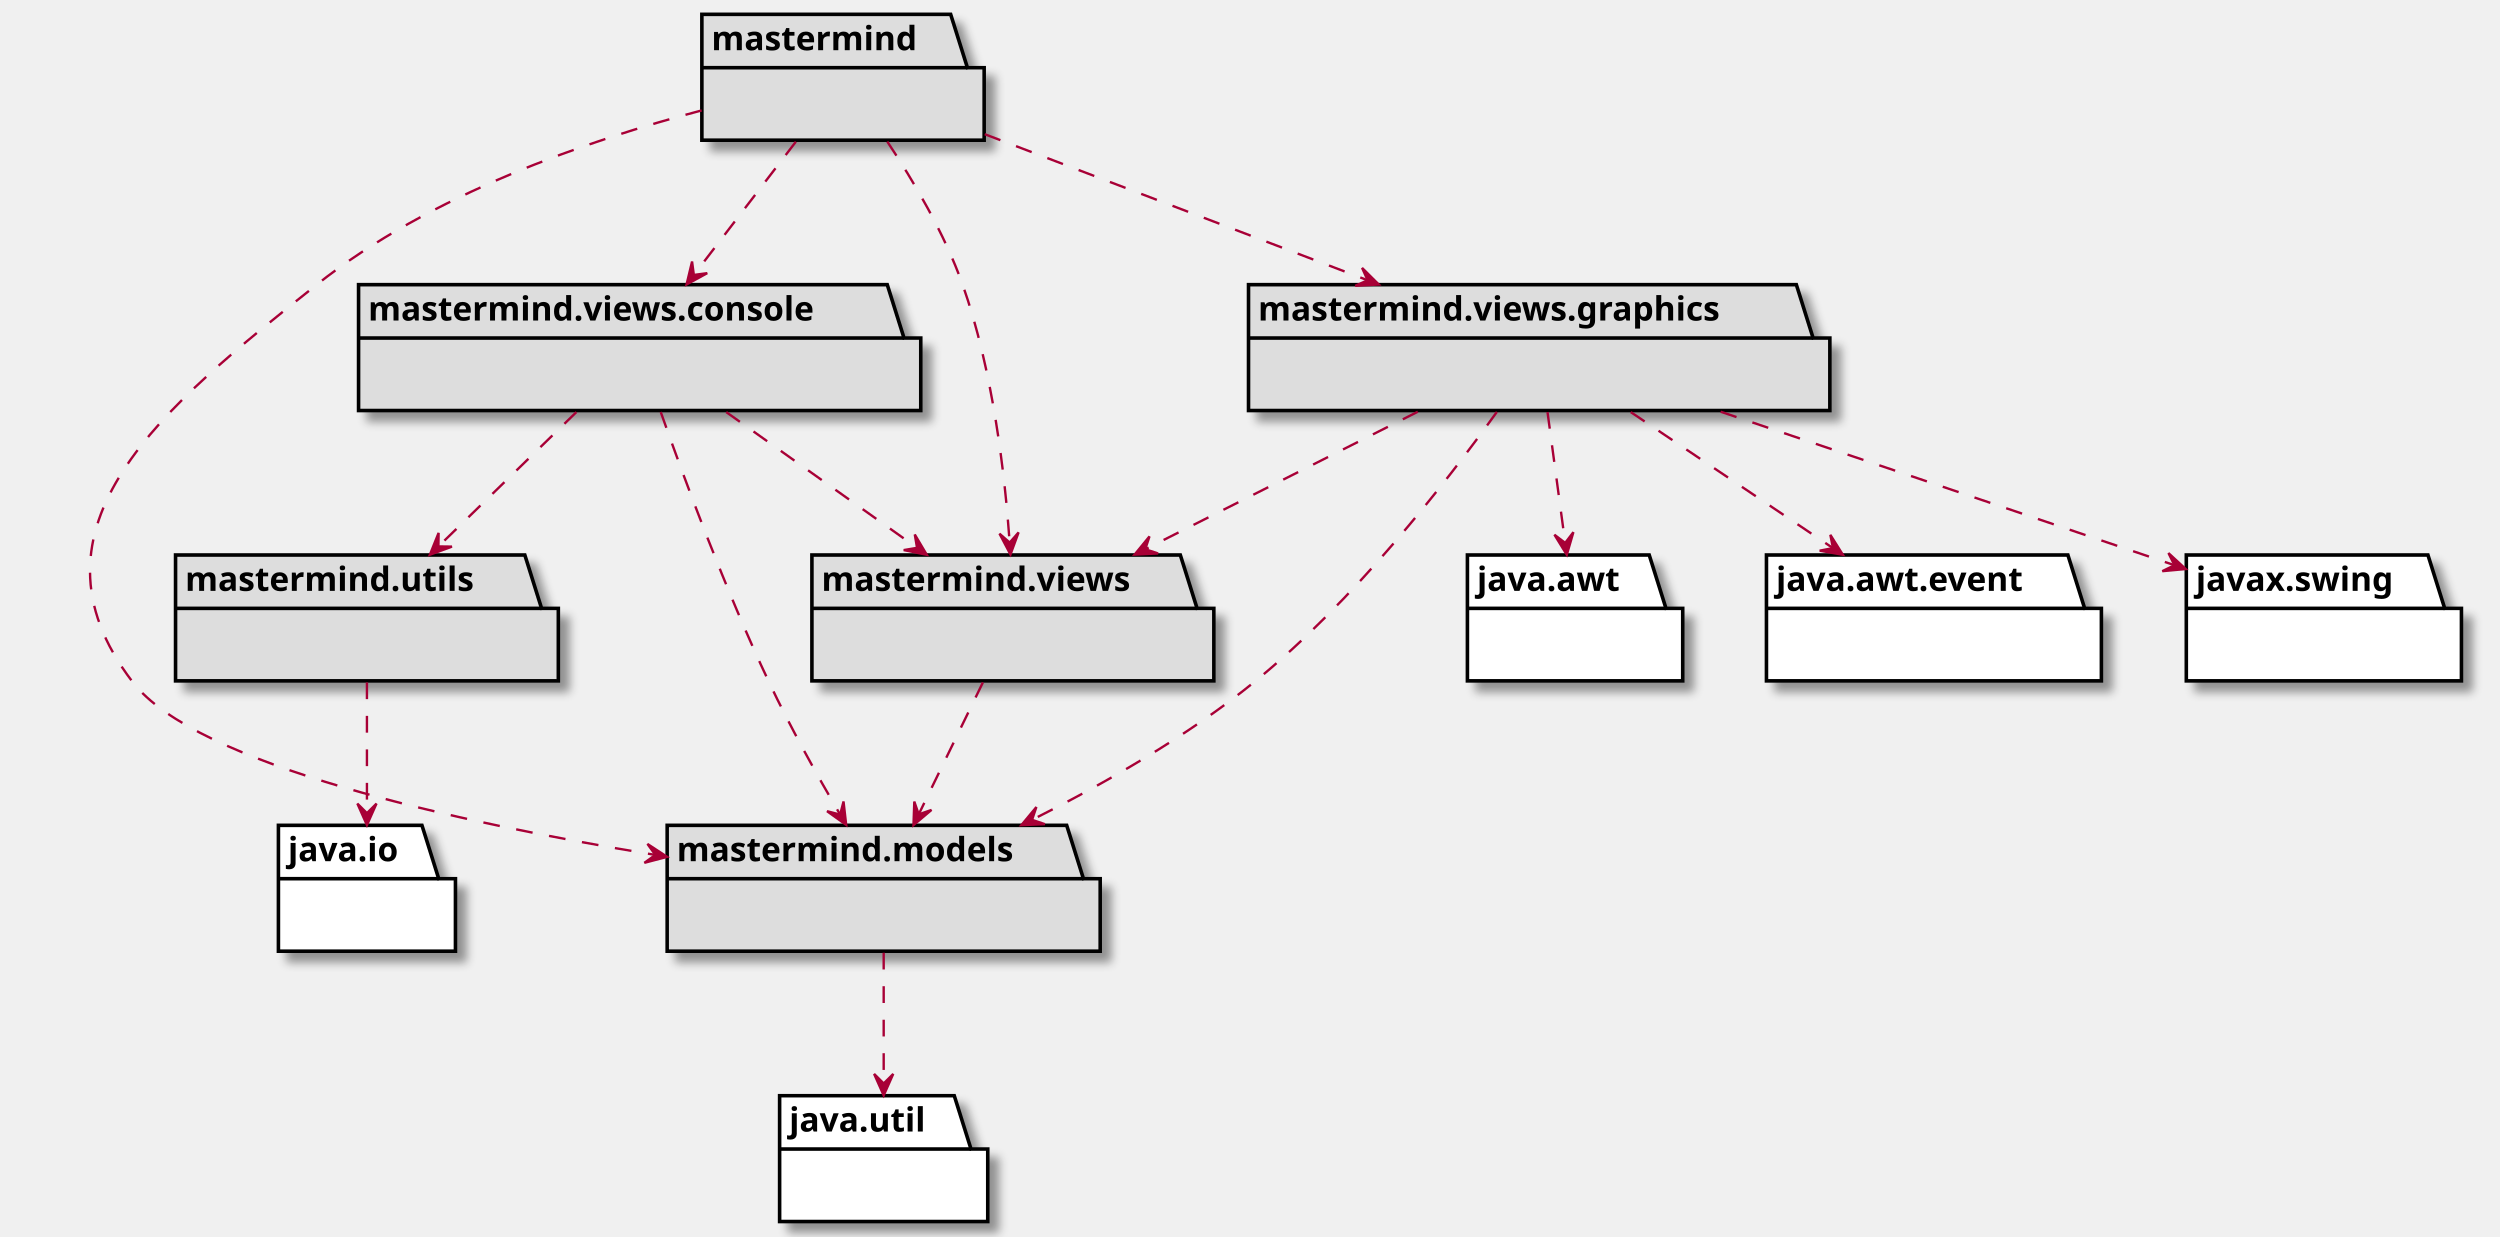
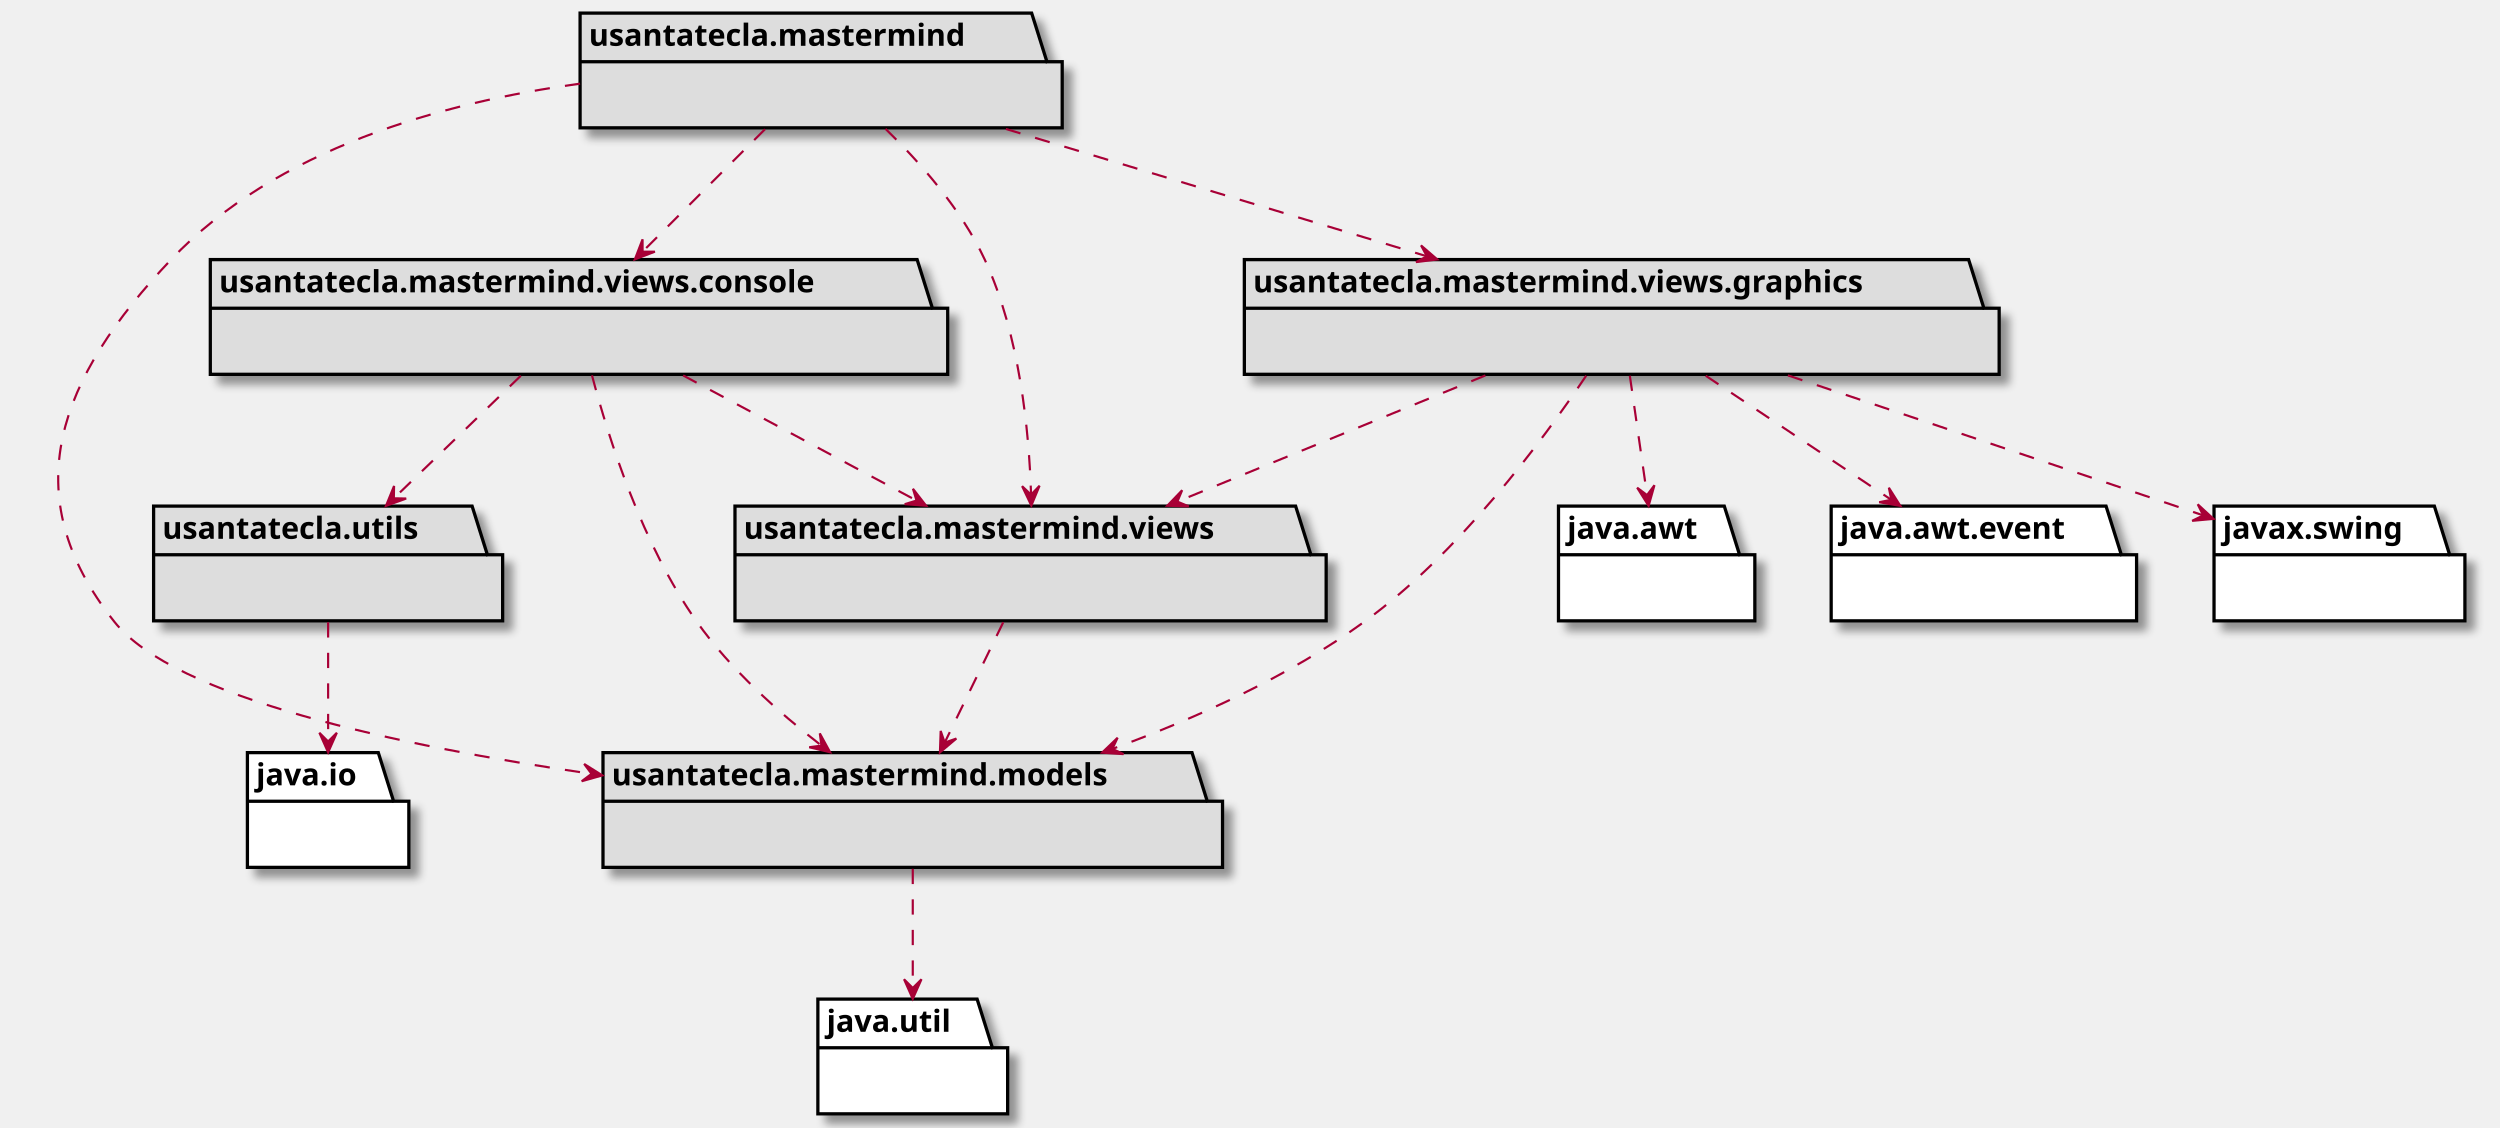
- <svg xmlns="http://www.w3.org/2000/svg" contentScriptType="application/ecmascript" contentStyleType="text/css" height="517px" preserveAspectRatio="none" style="width:1045px;height:517px;" version="1.1" viewBox="0 0 1045 517" width="1045px" zoomAndPan="magnify">
+ <svg xmlns="http://www.w3.org/2000/svg" contentScriptType="application/ecmascript" contentStyleType="text/css" height="517px" preserveAspectRatio="none" style="width:1146px;height:517px;" version="1.1" viewBox="0 0 1146 517" width="1146px" zoomAndPan="magnify">
  <defs>
-     <filter height="300%" id="f1dd95qghizthc" width="300%" x="-1" y="-1">
+     <filter height="300%" id="fvqt72dh918vp" width="300%" x="-1" y="-1">
      <feGaussianBlur result="blurOut" stdDeviation="2.0" />
      <feColorMatrix in="blurOut" result="blurOut2" type="matrix" values="0 0 0 0 0 0 0 0 0 0 0 0 0 0 0 0 0 0 .4 0" />
      <feOffset dx="4.0" dy="4.0" in="blurOut2" result="blurOut3" />
      <feBlend in="SourceGraphic" in2="blurOut3" mode="normal" />
    </filter>
  </defs>
  <g>
-     <polygon fill="#DDDDDD" filter="url(#f1dd95qghizthc)" points="293.379,6,397.379,6,404.379,28.297,411.379,28.297,411.379,58.594,293.379,58.594,293.379,6" style="stroke: #000000; stroke-width: 1.5;" />
-     <line style="stroke: #000000; stroke-width: 1.5;" x1="293.379" x2="404.379" y1="28.297" y2="28.297" />
-     <text fill="#000000" font-family="sans-serif" font-size="14" font-weight="bold" lengthAdjust="spacingAndGlyphs" textLength="98" x="297.379" y="20.995">mastermind</text>
-     <polygon fill="#DDDDDD" filter="url(#f1dd95qghizthc)" points="278.879,345,445.879,345,452.879,367.297,459.879,367.297,459.879,397.594,278.879,397.594,278.879,345" style="stroke: #000000; stroke-width: 1.5;" />
-     <line style="stroke: #000000; stroke-width: 1.5;" x1="278.879" x2="452.879" y1="367.297" y2="367.297" />
-     <text fill="#000000" font-family="sans-serif" font-size="14" font-weight="bold" lengthAdjust="spacingAndGlyphs" textLength="161" x="282.879" y="359.995">mastermind.models</text>
-     <polygon fill="#FFFFFF" filter="url(#f1dd95qghizthc)" points="325.879,458,398.879,458,405.879,480.297,412.879,480.297,412.879,510.594,325.879,510.594,325.879,458" style="stroke: #000000; stroke-width: 1.5;" />
-     <line style="stroke: #000000; stroke-width: 1.5;" x1="325.879" x2="405.879" y1="480.297" y2="480.297" />
-     <text fill="#000000" font-family="sans-serif" font-size="14" font-weight="bold" lengthAdjust="spacingAndGlyphs" textLength="67" x="329.879" y="472.995">java.util</text>
-     <polygon fill="#DDDDDD" filter="url(#f1dd95qghizthc)" points="73.379,232,219.379,232,226.379,254.297,233.379,254.297,233.379,284.594,73.379,284.594,73.379,232" style="stroke: #000000; stroke-width: 1.5;" />
-     <line style="stroke: #000000; stroke-width: 1.5;" x1="73.379" x2="226.379" y1="254.297" y2="254.297" />
-     <text fill="#000000" font-family="sans-serif" font-size="14" font-weight="bold" lengthAdjust="spacingAndGlyphs" textLength="140" x="77.379" y="246.995">mastermind.utils</text>
-     <polygon fill="#FFFFFF" filter="url(#f1dd95qghizthc)" points="116.379,345,176.379,345,183.379,367.297,190.379,367.297,190.379,397.594,116.379,397.594,116.379,345" style="stroke: #000000; stroke-width: 1.5;" />
-     <line style="stroke: #000000; stroke-width: 1.5;" x1="116.379" x2="183.379" y1="367.297" y2="367.297" />
-     <text fill="#000000" font-family="sans-serif" font-size="14" font-weight="bold" lengthAdjust="spacingAndGlyphs" textLength="54" x="120.379" y="359.995">java.io</text>
-     <polygon fill="#DDDDDD" filter="url(#f1dd95qghizthc)" points="339.379,232,493.379,232,500.379,254.297,507.379,254.297,507.379,284.594,339.379,284.594,339.379,232" style="stroke: #000000; stroke-width: 1.5;" />
-     <line style="stroke: #000000; stroke-width: 1.5;" x1="339.379" x2="500.379" y1="254.297" y2="254.297" />
-     <text fill="#000000" font-family="sans-serif" font-size="14" font-weight="bold" lengthAdjust="spacingAndGlyphs" textLength="148" x="343.379" y="246.995">mastermind.views</text>
-     <polygon fill="#DDDDDD" filter="url(#f1dd95qghizthc)" points="149.879,119,370.879,119,377.879,141.297,384.879,141.297,384.879,171.594,149.879,171.594,149.879,119" style="stroke: #000000; stroke-width: 1.5;" />
-     <line style="stroke: #000000; stroke-width: 1.5;" x1="149.879" x2="377.879" y1="141.297" y2="141.297" />
-     <text fill="#000000" font-family="sans-serif" font-size="14" font-weight="bold" lengthAdjust="spacingAndGlyphs" textLength="215" x="153.879" y="133.995">mastermind.views.console</text>
-     <polygon fill="#DDDDDD" filter="url(#f1dd95qghizthc)" points="521.879,119,750.879,119,757.879,141.297,764.879,141.297,764.879,171.594,521.879,171.594,521.879,119" style="stroke: #000000; stroke-width: 1.5;" />
-     <line style="stroke: #000000; stroke-width: 1.5;" x1="521.879" x2="757.879" y1="141.297" y2="141.297" />
-     <text fill="#000000" font-family="sans-serif" font-size="14" font-weight="bold" lengthAdjust="spacingAndGlyphs" textLength="223" x="525.879" y="133.995">mastermind.views.graphics</text>
-     <polygon fill="#FFFFFF" filter="url(#f1dd95qghizthc)" points="613.379,232,689.379,232,696.379,254.297,703.379,254.297,703.379,284.594,613.379,284.594,613.379,232" style="stroke: #000000; stroke-width: 1.5;" />
-     <line style="stroke: #000000; stroke-width: 1.5;" x1="613.379" x2="696.379" y1="254.297" y2="254.297" />
-     <text fill="#000000" font-family="sans-serif" font-size="14" font-weight="bold" lengthAdjust="spacingAndGlyphs" textLength="70" x="617.379" y="246.995">java.awt</text>
-     <polygon fill="#FFFFFF" filter="url(#f1dd95qghizthc)" points="738.379,232,864.379,232,871.379,254.297,878.379,254.297,878.379,284.594,738.379,284.594,738.379,232" style="stroke: #000000; stroke-width: 1.5;" />
-     <line style="stroke: #000000; stroke-width: 1.5;" x1="738.379" x2="871.379" y1="254.297" y2="254.297" />
-     <text fill="#000000" font-family="sans-serif" font-size="14" font-weight="bold" lengthAdjust="spacingAndGlyphs" textLength="120" x="742.379" y="246.995">java.awt.event</text>
-     <polygon fill="#FFFFFF" filter="url(#f1dd95qghizthc)" points="913.879,232,1014.879,232,1021.879,254.297,1028.879,254.297,1028.879,284.594,913.879,284.594,913.879,232" style="stroke: #000000; stroke-width: 1.5;" />
-     <line style="stroke: #000000; stroke-width: 1.5;" x1="913.879" x2="1021.879" y1="254.297" y2="254.297" />
-     <text fill="#000000" font-family="sans-serif" font-size="14" font-weight="bold" lengthAdjust="spacingAndGlyphs" textLength="95" x="917.879" y="246.995">javax.swing</text>
-     <path codeLine="2" d="M370.882,59.184 C381.756,75.537 394.813,97.6 402.379,119 C414.971,154.616 420.013,198.002 422.032,226.616 " fill="none" id="mastermind-to-mastermind.views" style="stroke: #A80036; stroke-width: 1.0; stroke-dasharray: 7.0,7.0;" />
-     <polygon fill="#A80036" points="422.375,231.782,425.77,222.537,422.044,226.793,417.787,223.067,422.375,231.782" style="stroke: #A80036; stroke-width: 1.0;" />
-     <path codeLine="3" d="M293.298,46.161 C245.965,58.581 179.852,81.26 132.379,119 C68.716,169.61 6,220.378 55.379,285 C81.938,319.758 191.255,343.75 273.493,357.283 " fill="none" id="mastermind-to-mastermind.models" style="stroke: #A80036; stroke-width: 1.0; stroke-dasharray: 7.0,7.0;" />
-     <polygon fill="#A80036" points="278.87,358.159,270.631,352.763,273.935,357.355,269.344,360.659,278.87,358.159" style="stroke: #A80036; stroke-width: 1.0;" />
-     <path codeLine="4" d="M332.665,59.245 C320.005,75.776 303.517,97.308 290.278,114.597 " fill="none" id="mastermind-to-mastermind.views.console" style="stroke: #A80036; stroke-width: 1.0; stroke-dasharray: 7.0,7.0;" />
-     <polygon fill="#A80036" points="286.986,118.895,295.634,114.181,290.026,114.925,289.282,109.317,286.986,118.895" style="stroke: #A80036; stroke-width: 1.0;" />
-     <path codeLine="5" d="M411.618,56.096 C457.902,73.751 522.411,98.358 571.622,117.129 " fill="none" id="mastermind-to-mastermind.views.graphics" style="stroke: #A80036; stroke-width: 1.0; stroke-dasharray: 7.0,7.0;" />
-     <polygon fill="#A80036" points="576.335,118.927,569.351,111.983,571.663,117.145,566.5,119.458,576.335,118.927" style="stroke: #A80036; stroke-width: 1.0;" />
-     <path d="M369.379,398.245 C369.379,414.496 369.379,435.579 369.379,452.714 " fill="none" id="mastermind.models-to-java.util" style="stroke: #A80036; stroke-width: 1.0; stroke-dasharray: 7.0,7.0;" />
-     <polygon fill="#A80036" points="369.379,457.895,373.379,448.895,369.379,452.895,365.379,448.895,369.379,457.895" style="stroke: #A80036; stroke-width: 1.0;" />
-     <path d="M153.379,285.245 C153.379,301.496 153.379,322.579 153.379,339.714 " fill="none" id="mastermind.utils-to-java.io" style="stroke: #A80036; stroke-width: 1.0; stroke-dasharray: 7.0,7.0;" />
-     <polygon fill="#A80036" points="153.379,344.895,157.379,335.895,153.379,339.895,149.379,335.895,153.379,344.895" style="stroke: #A80036; stroke-width: 1.0;" />
-     <path d="M410.854,285.245 C402.88,301.636 392.515,322.943 384.141,340.156 " fill="none" id="mastermind.views-to-mastermind.models" style="stroke: #A80036; stroke-width: 1.0; stroke-dasharray: 7.0,7.0;" />
-     <polygon fill="#A80036" points="381.835,344.895,389.369,338.552,384.022,340.399,382.175,335.052,381.835,344.895" style="stroke: #A80036; stroke-width: 1.0;" />
-     <path d="M303.561,172.245 C327.384,189.196 358.598,211.406 383.194,228.907 " fill="none" id="mastermind.views.console-to-mastermind.views" style="stroke: #A80036; stroke-width: 1.0; stroke-dasharray: 7.0,7.0;" />
-     <polygon fill="#A80036" points="387.393,231.895,382.378,223.418,383.319,228.996,377.741,229.937,387.393,231.895" style="stroke: #A80036; stroke-width: 1.0;" />
-     <path d="M276.188,172.223 C286.11,200.376 303.232,246.619 321.379,285 C330.291,303.85 341.663,324.235 351.101,340.37 " fill="none" id="mastermind.views.console-to-mastermind.models" style="stroke: #A80036; stroke-width: 1.0; stroke-dasharray: 7.0,7.0;" />
-     <polygon fill="#A80036" points="353.708,344.804,352.594,335.018,351.174,340.494,345.698,339.073,353.708,344.804" style="stroke: #A80036; stroke-width: 1.0;" />
-     <path d="M240.938,172.245 C223.816,188.916 201.471,210.673 183.64,228.035 " fill="none" id="mastermind.views.console-to-mastermind.utils" style="stroke: #A80036; stroke-width: 1.0; stroke-dasharray: 7.0,7.0;" />
-     <polygon fill="#A80036" points="179.676,231.895,188.915,228.482,183.258,228.407,183.334,222.751,179.676,231.895" style="stroke: #A80036; stroke-width: 1.0;" />
-     <path d="M646.858,172.245 C649.054,188.496 651.903,209.579 654.219,226.714 " fill="none" id="mastermind.views.graphics-to-java.awt" style="stroke: #A80036; stroke-width: 1.0; stroke-dasharray: 7.0,7.0;" />
-     <polygon fill="#A80036" points="654.919,231.895,657.679,222.441,654.25,226.94,649.751,223.511,654.919,231.895" style="stroke: #A80036; stroke-width: 1.0;" />
-     <path d="M681.648,172.245 C706.846,189.196 739.861,211.406 765.876,228.907 " fill="none" id="mastermind.views.graphics-to-java.awt.event" style="stroke: #A80036; stroke-width: 1.0; stroke-dasharray: 7.0,7.0;" />
-     <polygon fill="#A80036" points="770.317,231.895,765.083,223.552,766.169,229.104,760.617,230.189,770.317,231.895" style="stroke: #A80036; stroke-width: 1.0;" />
-     <path d="M592.63,172.105 C558.626,189.262 513.854,211.851 478.9,229.487 " fill="none" id="mastermind.views.graphics-to-mastermind.views" style="stroke: #A80036; stroke-width: 1.0; stroke-dasharray: 7.0,7.0;" />
-     <polygon fill="#A80036" points="474.253,231.832,484.09,231.351,478.717,229.581,480.488,224.208,474.253,231.832" style="stroke: #A80036; stroke-width: 1.0;" />
-     <path d="M625.703,172.171 C604.269,201.965 565.83,251.307 524.379,285 C496.31,307.816 461.285,327.726 431.635,342.579 " fill="none" id="mastermind.views.graphics-to-mastermind.models" style="stroke: #A80036; stroke-width: 1.0; stroke-dasharray: 7.0,7.0;" />
-     <polygon fill="#A80036" points="426.924,344.919,436.764,344.498,431.402,342.695,433.205,337.333,426.924,344.919" style="stroke: #A80036; stroke-width: 1.0;" />
-     <path d="M719.226,172.092 C769.488,189.06 836.881,211.832 896.379,232 C900.404,233.365 904.551,234.771 908.731,236.19 " fill="none" id="mastermind.views.graphics-to-javax.swing" style="stroke: #A80036; stroke-width: 1.0; stroke-dasharray: 7.0,7.0;" />
-     <polygon fill="#A80036" points="913.648,237.859,906.412,231.178,908.913,236.252,903.84,238.754,913.648,237.859" style="stroke: #A80036; stroke-width: 1.0;" />
+     <polygon fill="#DDDDDD" filter="url(#fvqt72dh918vp)" points="265.911,6,472.911,6,479.911,28.297,486.911,28.297,486.911,58.594,265.911,58.594,265.911,6" style="stroke: #000000; stroke-width: 1.5;" />
+     <line style="stroke: #000000; stroke-width: 1.5;" x1="265.911" x2="479.911" y1="28.297" y2="28.297" />
+     <text fill="#000000" font-family="sans-serif" font-size="14" font-weight="bold" lengthAdjust="spacingAndGlyphs" textLength="201" x="269.911" y="20.995">usantatecla.mastermind</text>
+     <polygon fill="#DDDDDD" filter="url(#fvqt72dh918vp)" points="276.411,345,546.411,345,553.411,367.297,560.411,367.297,560.411,397.594,276.411,397.594,276.411,345" style="stroke: #000000; stroke-width: 1.5;" />
+     <line style="stroke: #000000; stroke-width: 1.5;" x1="276.411" x2="553.411" y1="367.297" y2="367.297" />
+     <text fill="#000000" font-family="sans-serif" font-size="14" font-weight="bold" lengthAdjust="spacingAndGlyphs" textLength="264" x="280.411" y="359.995">usantatecla.mastermind.models</text>
+     <polygon fill="#FFFFFF" filter="url(#fvqt72dh918vp)" points="374.911,458,447.911,458,454.911,480.297,461.911,480.297,461.911,510.594,374.911,510.594,374.911,458" style="stroke: #000000; stroke-width: 1.5;" />
+     <line style="stroke: #000000; stroke-width: 1.5;" x1="374.911" x2="454.911" y1="480.297" y2="480.297" />
+     <text fill="#000000" font-family="sans-serif" font-size="14" font-weight="bold" lengthAdjust="spacingAndGlyphs" textLength="67" x="378.911" y="472.995">java.util</text>
+     <polygon fill="#DDDDDD" filter="url(#fvqt72dh918vp)" points="70.412,232,216.412,232,223.412,254.297,230.412,254.297,230.412,284.594,70.412,284.594,70.412,232" style="stroke: #000000; stroke-width: 1.5;" />
+     <line style="stroke: #000000; stroke-width: 1.5;" x1="70.412" x2="223.412" y1="254.297" y2="254.297" />
+     <text fill="#000000" font-family="sans-serif" font-size="14" font-weight="bold" lengthAdjust="spacingAndGlyphs" textLength="140" x="74.412" y="246.995">usantatecla.utils</text>
+     <polygon fill="#FFFFFF" filter="url(#fvqt72dh918vp)" points="113.412,345,173.412,345,180.412,367.297,187.412,367.297,187.412,397.594,113.412,397.594,113.412,345" style="stroke: #000000; stroke-width: 1.5;" />
+     <line style="stroke: #000000; stroke-width: 1.5;" x1="113.412" x2="180.412" y1="367.297" y2="367.297" />
+     <text fill="#000000" font-family="sans-serif" font-size="14" font-weight="bold" lengthAdjust="spacingAndGlyphs" textLength="54" x="117.412" y="359.995">java.io</text>
+     <polygon fill="#DDDDDD" filter="url(#fvqt72dh918vp)" points="336.911,232,593.911,232,600.911,254.297,607.911,254.297,607.911,284.594,336.911,284.594,336.911,232" style="stroke: #000000; stroke-width: 1.5;" />
+     <line style="stroke: #000000; stroke-width: 1.5;" x1="336.911" x2="600.911" y1="254.297" y2="254.297" />
+     <text fill="#000000" font-family="sans-serif" font-size="14" font-weight="bold" lengthAdjust="spacingAndGlyphs" textLength="251" x="340.911" y="246.995">usantatecla.mastermind.views</text>
+     <polygon fill="#DDDDDD" filter="url(#fvqt72dh918vp)" points="96.412,119,420.412,119,427.412,141.297,434.412,141.297,434.412,171.594,96.412,171.594,96.412,119" style="stroke: #000000; stroke-width: 1.5;" />
+     <line style="stroke: #000000; stroke-width: 1.5;" x1="96.412" x2="427.412" y1="141.297" y2="141.297" />
+     <text fill="#000000" font-family="sans-serif" font-size="14" font-weight="bold" lengthAdjust="spacingAndGlyphs" textLength="318" x="100.412" y="133.995">usantatecla.mastermind.views.console</text>
+     <polygon fill="#DDDDDD" filter="url(#fvqt72dh918vp)" points="570.411,119,902.411,119,909.411,141.297,916.411,141.297,916.411,171.594,570.411,171.594,570.411,119" style="stroke: #000000; stroke-width: 1.5;" />
+     <line style="stroke: #000000; stroke-width: 1.5;" x1="570.411" x2="909.411" y1="141.297" y2="141.297" />
+     <text fill="#000000" font-family="sans-serif" font-size="14" font-weight="bold" lengthAdjust="spacingAndGlyphs" textLength="326" x="574.411" y="133.995">usantatecla.mastermind.views.graphics</text>
+     <polygon fill="#FFFFFF" filter="url(#fvqt72dh918vp)" points="714.411,232,790.411,232,797.411,254.297,804.411,254.297,804.411,284.594,714.411,284.594,714.411,232" style="stroke: #000000; stroke-width: 1.5;" />
+     <line style="stroke: #000000; stroke-width: 1.5;" x1="714.411" x2="797.411" y1="254.297" y2="254.297" />
+     <text fill="#000000" font-family="sans-serif" font-size="14" font-weight="bold" lengthAdjust="spacingAndGlyphs" textLength="70" x="718.411" y="246.995">java.awt</text>
+     <polygon fill="#FFFFFF" filter="url(#fvqt72dh918vp)" points="839.411,232,965.411,232,972.411,254.297,979.411,254.297,979.411,284.594,839.411,284.594,839.411,232" style="stroke: #000000; stroke-width: 1.5;" />
+     <line style="stroke: #000000; stroke-width: 1.5;" x1="839.411" x2="972.411" y1="254.297" y2="254.297" />
+     <text fill="#000000" font-family="sans-serif" font-size="14" font-weight="bold" lengthAdjust="spacingAndGlyphs" textLength="120" x="843.411" y="246.995">java.awt.event</text>
+     <polygon fill="#FFFFFF" filter="url(#fvqt72dh918vp)" points="1014.911,232,1115.911,232,1122.911,254.297,1129.911,254.297,1129.911,284.594,1014.911,284.594,1014.911,232" style="stroke: #000000; stroke-width: 1.5;" />
+     <line style="stroke: #000000; stroke-width: 1.5;" x1="1014.911" x2="1122.911" y1="254.297" y2="254.297" />
+     <text fill="#000000" font-family="sans-serif" font-size="14" font-weight="bold" lengthAdjust="spacingAndGlyphs" textLength="95" x="1018.911" y="246.995">javax.swing</text>
+     <path codeLine="2" d="M405.919,59.062 C422.004,74.708 440.754,96.083 451.411,119 C467.437,153.462 471.723,197.46 472.63,226.511 " fill="none" id="usantatecla.mastermind-to-usantatecla.mastermind.views" style="stroke: #A80036; stroke-width: 1.0; stroke-dasharray: 7.0,7.0;" />
+     <polygon fill="#A80036" points="472.762,231.755,476.535,222.657,472.637,226.757,468.537,222.858,472.762,231.755" style="stroke: #A80036; stroke-width: 1.0;" />
+     <path codeLine="3" d="M265.89,38.347 C202.647,46.969 126.553,68.224 78.412,119 C27.032,173.192 6,226.497 52.412,285 C80.024,319.806 181.822,341.776 271.069,354.717 " fill="none" id="usantatecla.mastermind-to-usantatecla.mastermind.models" style="stroke: #A80036; stroke-width: 1.0; stroke-dasharray: 7.0,7.0;" />
+     <polygon fill="#A80036" points="276.116,355.441,267.777,350.201,271.167,354.729,266.639,358.12,276.116,355.441" style="stroke: #A80036; stroke-width: 1.0;" />
+     <path codeLine="4" d="M350.667,59.245 C333.995,75.916 312.238,97.673 294.876,115.035 " fill="none" id="usantatecla.mastermind-to-usantatecla.mastermind.views.console" style="stroke: #A80036; stroke-width: 1.0; stroke-dasharray: 7.0,7.0;" />
+     <polygon fill="#A80036" points="291.016,118.895,300.209,115.361,294.553,115.36,294.554,109.703,291.016,118.895" style="stroke: #A80036; stroke-width: 1.0;" />
+     <path codeLine="5" d="M461.069,59.105 C518.824,76.573 595.199,99.673 653.95,117.442 " fill="none" id="usantatecla.mastermind-to-usantatecla.mastermind.views.graphics" style="stroke: #A80036; stroke-width: 1.0; stroke-dasharray: 7.0,7.0;" />
+     <polygon fill="#A80036" points="658.862,118.928,651.407,112.492,654.077,117.48,649.089,120.149,658.862,118.928" style="stroke: #A80036; stroke-width: 1.0;" />
+     <path d="M418.411,398.245 C418.411,414.496 418.411,435.579 418.411,452.714 " fill="none" id="usantatecla.mastermind.models-to-java.util" style="stroke: #A80036; stroke-width: 1.0; stroke-dasharray: 7.0,7.0;" />
+     <polygon fill="#A80036" points="418.411,457.895,422.411,448.895,418.411,452.895,414.411,448.895,418.411,457.895" style="stroke: #A80036; stroke-width: 1.0;" />
+     <path d="M150.411,285.245 C150.411,301.496 150.411,322.579 150.411,339.714 " fill="none" id="usantatecla.utils-to-java.io" style="stroke: #A80036; stroke-width: 1.0; stroke-dasharray: 7.0,7.0;" />
+     <polygon fill="#A80036" points="150.411,344.895,154.411,335.895,150.411,339.895,146.411,335.895,150.411,344.895" style="stroke: #A80036; stroke-width: 1.0;" />
+     <path d="M459.887,285.245 C451.913,301.636 441.547,322.943 433.173,340.156 " fill="none" id="usantatecla.mastermind.views-to-usantatecla.mastermind.models" style="stroke: #A80036; stroke-width: 1.0; stroke-dasharray: 7.0,7.0;" />
+     <polygon fill="#A80036" points="430.868,344.895,438.402,338.552,433.056,340.399,431.209,335.052,430.868,344.895" style="stroke: #A80036; stroke-width: 1.0;" />
+     <path d="M313.161,172.105 C345.026,189.192 386.939,211.667 419.768,229.271 " fill="none" id="usantatecla.mastermind.views.console-to-usantatecla.mastermind.views" style="stroke: #A80036; stroke-width: 1.0; stroke-dasharray: 7.0,7.0;" />
+     <polygon fill="#A80036" points="424.544,231.832,418.503,224.053,420.138,229.469,414.722,231.103,424.544,231.832" style="stroke: #A80036; stroke-width: 1.0;" />
+     <path d="M271.367,172.054 C279.047,201.297 294.467,249.695 319.411,285 C334.762,306.727 356.793,326.472 376.177,341.5 " fill="none" id="usantatecla.mastermind.views.console-to-usantatecla.mastermind.models" style="stroke: #A80036; stroke-width: 1.0; stroke-dasharray: 7.0,7.0;" />
+     <polygon fill="#A80036" points="380.525,344.828,375.808,336.182,376.554,341.79,370.947,342.536,380.525,344.828" style="stroke: #A80036; stroke-width: 1.0;" />
+     <path d="M238.739,172.245 C221.467,188.916 198.926,210.673 180.938,228.035 " fill="none" id="usantatecla.mastermind.views.console-to-usantatecla.utils" style="stroke: #A80036; stroke-width: 1.0; stroke-dasharray: 7.0,7.0;" />
+     <polygon fill="#A80036" points="176.939,231.895,186.193,228.523,180.537,228.423,180.638,222.767,176.939,231.895" style="stroke: #A80036; stroke-width: 1.0;" />
+     <path d="M747.122,172.245 C749.465,188.496 752.504,209.579 754.974,226.714 " fill="none" id="usantatecla.mastermind.views.graphics-to-java.awt" style="stroke: #A80036; stroke-width: 1.0; stroke-dasharray: 7.0,7.0;" />
+     <polygon fill="#A80036" points="755.721,231.895,758.394,222.416,755.007,226.946,750.477,223.559,755.721,231.895" style="stroke: #A80036; stroke-width: 1.0;" />
+     <path d="M781.912,172.245 C807.264,189.196 840.478,211.406 866.651,228.907 " fill="none" id="usantatecla.mastermind.views.graphics-to-java.awt.event" style="stroke: #A80036; stroke-width: 1.0; stroke-dasharray: 7.0,7.0;" />
+     <polygon fill="#A80036" points="871.119,231.895,865.863,223.566,866.963,229.115,861.415,230.215,871.119,231.895" style="stroke: #A80036; stroke-width: 1.0;" />
+     <path d="M680.898,172.105 C638.669,189.402 582.959,212.22 539.751,229.918 " fill="none" id="usantatecla.mastermind.views.graphics-to-usantatecla.mastermind.views" style="stroke: #A80036; stroke-width: 1.0; stroke-dasharray: 7.0,7.0;" />
+     <polygon fill="#A80036" points="535.079,231.832,544.924,232.124,539.707,229.938,541.893,224.72,535.079,231.832" style="stroke: #A80036; stroke-width: 1.0;" />
+     <path d="M727.116,172.201 C706.634,202.714 668.853,253.431 625.411,285 C590.944,310.048 548.057,329.318 510.273,343.167 " fill="none" id="usantatecla.mastermind.views.graphics-to-usantatecla.mastermind.models" style="stroke: #A80036; stroke-width: 1.0; stroke-dasharray: 7.0,7.0;" />
+     <polygon fill="#A80036" points="505.215,345,515.04,345.693,509.916,343.296,512.313,338.172,505.215,345" style="stroke: #A80036; stroke-width: 1.0;" />
+     <path d="M819.566,172.068 C870.03,189.027 937.69,211.796 997.411,232 C1001.438,233.362 1005.585,234.767 1009.765,236.185 " fill="none" id="usantatecla.mastermind.views.graphics-to-javax.swing" style="stroke: #A80036; stroke-width: 1.0; stroke-dasharray: 7.0,7.0;" />
+     <polygon fill="#A80036" points="1014.683,237.853,1007.444,231.175,1009.948,236.248,1004.875,238.751,1014.683,237.853" style="stroke: #A80036; stroke-width: 1.0;" />
  </g>
</svg>
